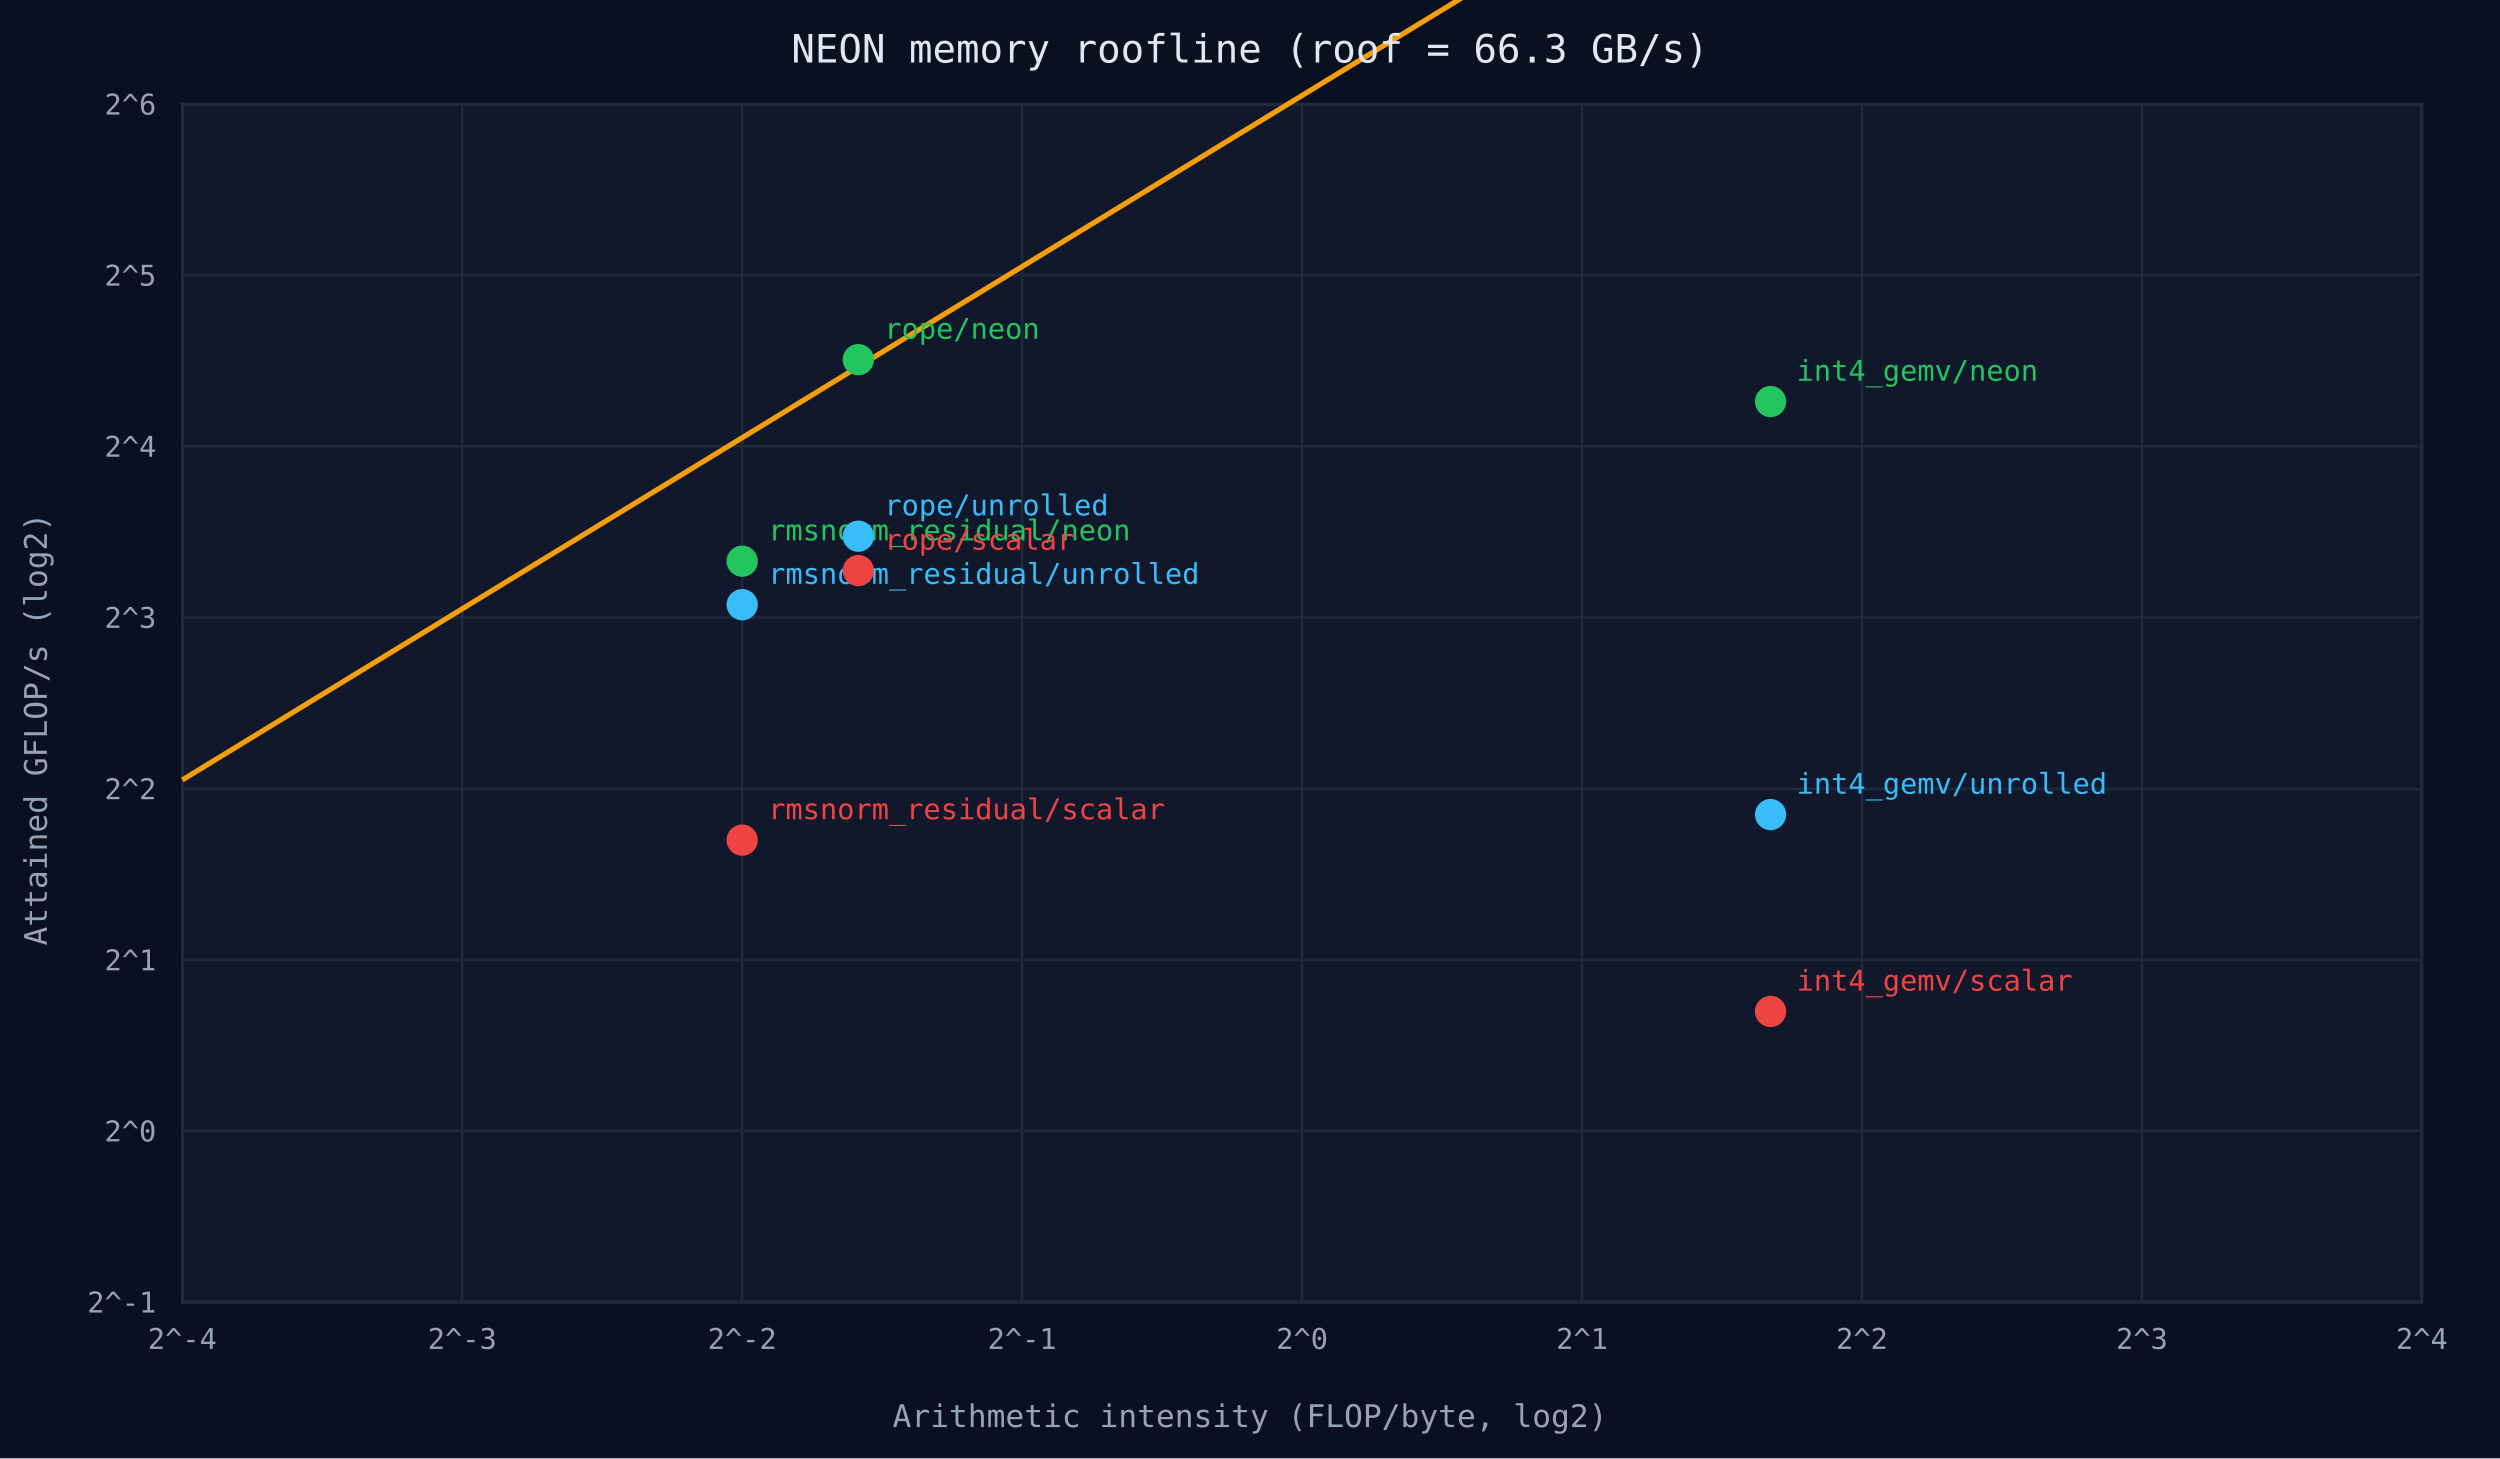
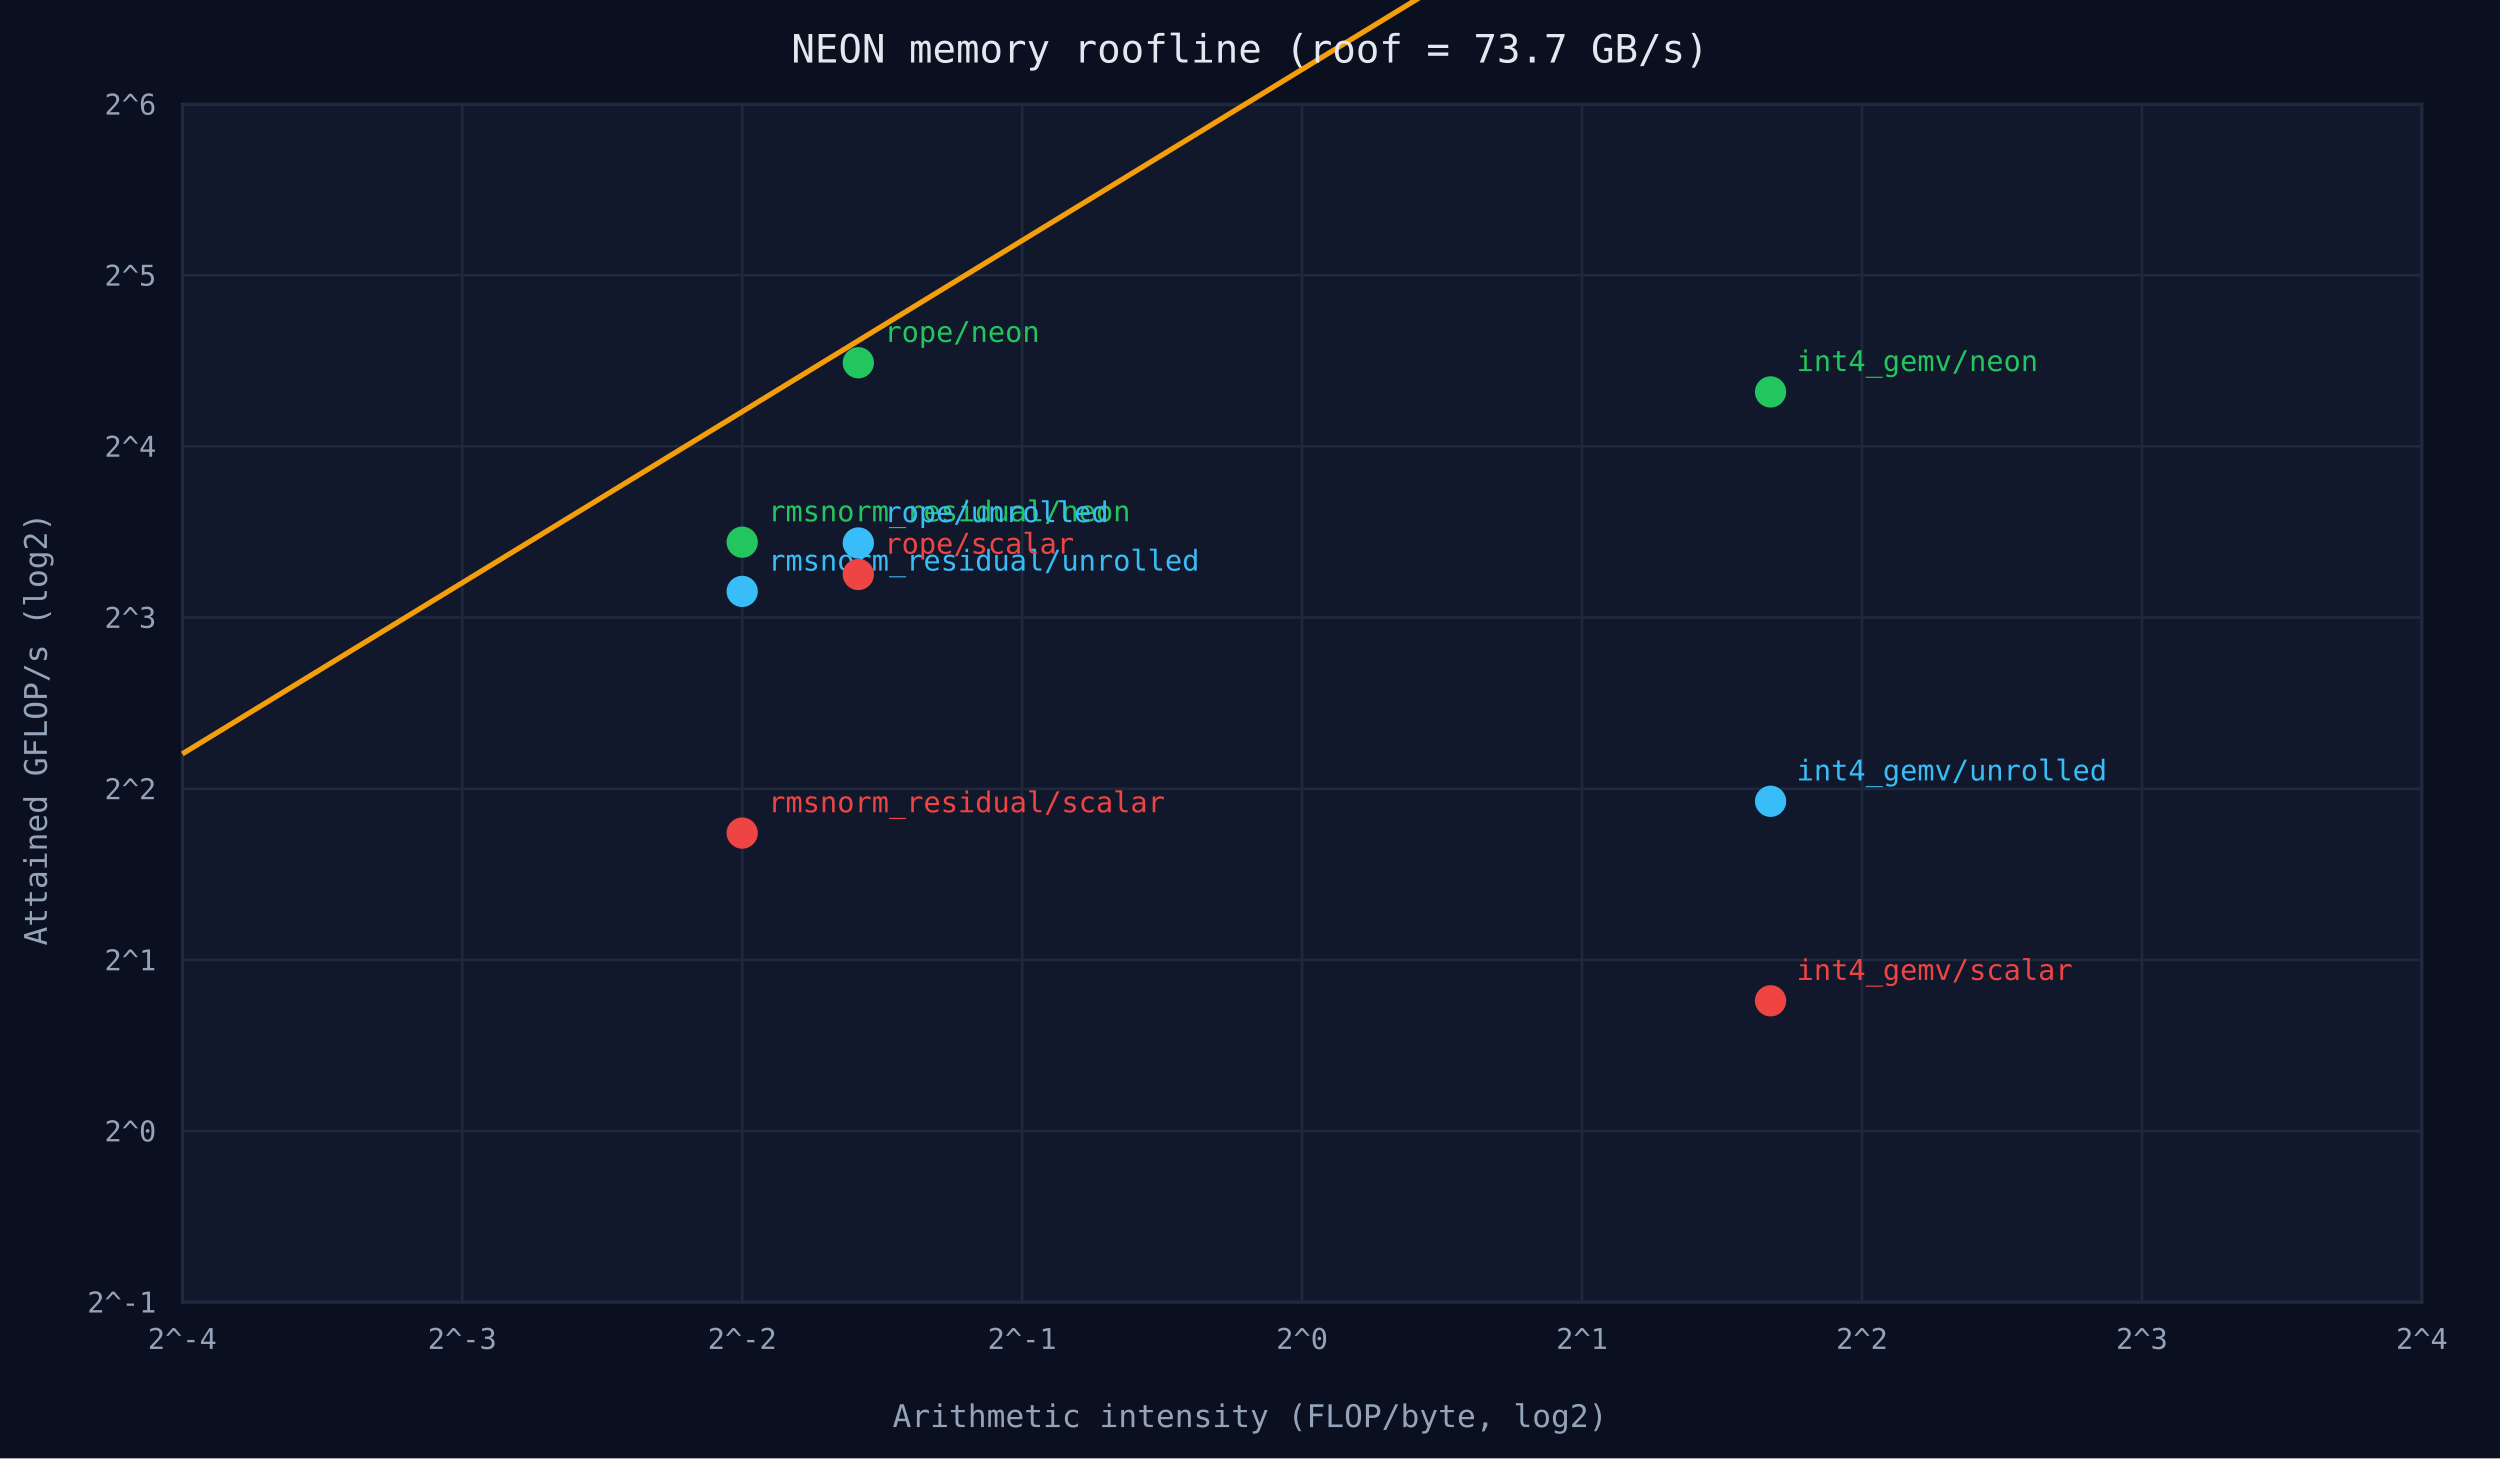
<svg xmlns="http://www.w3.org/2000/svg" width="960" height="560" viewBox="0 0 960 560" font-family="ui-monospace, monospace">
  <rect width="960" height="560" fill="#0b1020" />
  <rect x="70" y="40" width="860" height="460" fill="#11182b" stroke="#334155" />
  <line x1="70.0" y1="40" x2="70.0" y2="500" stroke="#1e293b" />
  <text x="70.0" y="518" fill="#94a3b8" font-size="11" text-anchor="middle">2^-4</text>
  <line x1="177.5" y1="40" x2="177.5" y2="500" stroke="#1e293b" />
  <text x="177.5" y="518" fill="#94a3b8" font-size="11" text-anchor="middle">2^-3</text>
  <line x1="285.0" y1="40" x2="285.0" y2="500" stroke="#1e293b" />
  <text x="285.0" y="518" fill="#94a3b8" font-size="11" text-anchor="middle">2^-2</text>
  <line x1="392.5" y1="40" x2="392.5" y2="500" stroke="#1e293b" />
  <text x="392.5" y="518" fill="#94a3b8" font-size="11" text-anchor="middle">2^-1</text>
  <line x1="500.0" y1="40" x2="500.0" y2="500" stroke="#1e293b" />
  <text x="500.0" y="518" fill="#94a3b8" font-size="11" text-anchor="middle">2^0</text>
  <line x1="607.5" y1="40" x2="607.5" y2="500" stroke="#1e293b" />
  <text x="607.5" y="518" fill="#94a3b8" font-size="11" text-anchor="middle">2^1</text>
  <line x1="715.0" y1="40" x2="715.0" y2="500" stroke="#1e293b" />
  <text x="715.0" y="518" fill="#94a3b8" font-size="11" text-anchor="middle">2^2</text>
  <line x1="822.5" y1="40" x2="822.5" y2="500" stroke="#1e293b" />
  <text x="822.5" y="518" fill="#94a3b8" font-size="11" text-anchor="middle">2^3</text>
  <line x1="930.0" y1="40" x2="930.0" y2="500" stroke="#1e293b" />
  <text x="930.0" y="518" fill="#94a3b8" font-size="11" text-anchor="middle">2^4</text>
  <line x1="70" y1="500.0" x2="930" y2="500.0" stroke="#1e293b" />
  <text x="60" y="504.0" fill="#94a3b8" font-size="11" text-anchor="end">2^-1</text>
  <line x1="70" y1="434.3" x2="930" y2="434.3" stroke="#1e293b" />
  <text x="60" y="438.3" fill="#94a3b8" font-size="11" text-anchor="end">2^0</text>
  <line x1="70" y1="368.6" x2="930" y2="368.6" stroke="#1e293b" />
  <text x="60" y="372.6" fill="#94a3b8" font-size="11" text-anchor="end">2^1</text>
  <line x1="70" y1="302.9" x2="930" y2="302.9" stroke="#1e293b" />
  <text x="60" y="306.9" fill="#94a3b8" font-size="11" text-anchor="end">2^2</text>
  <line x1="70" y1="237.1" x2="930" y2="237.1" stroke="#1e293b" />
  <text x="60" y="241.1" fill="#94a3b8" font-size="11" text-anchor="end">2^3</text>
  <line x1="70" y1="171.4" x2="930" y2="171.4" stroke="#1e293b" />
  <text x="60" y="175.4" fill="#94a3b8" font-size="11" text-anchor="end">2^4</text>
  <line x1="70" y1="105.7" x2="930" y2="105.7" stroke="#1e293b" />
  <text x="60" y="109.7" fill="#94a3b8" font-size="11" text-anchor="end">2^5</text>
  <line x1="70" y1="40.0" x2="930" y2="40.0" stroke="#1e293b" />
  <text x="60" y="44.0" fill="#94a3b8" font-size="11" text-anchor="end">2^6</text>
-   <line x1="70.0" y1="299.5" x2="930.0" y2="-226.2" stroke="#f59e0b" stroke-width="2" />
-   <circle cx="285.0" cy="322.6" r="6" fill="#ef4444" />
-   <text x="295.0" y="314.6" fill="#ef4444" font-size="11">rmsnorm_residual/scalar</text>
-   <circle cx="285.0" cy="232.2" r="6" fill="#38bdf8" />
-   <text x="295.0" y="224.2" fill="#38bdf8" font-size="11">rmsnorm_residual/unrolled</text>
-   <circle cx="285.0" cy="215.5" r="6" fill="#22c55e" />
-   <text x="295.0" y="207.5" fill="#22c55e" font-size="11">rmsnorm_residual/neon</text>
-   <circle cx="329.6" cy="219.1" r="6" fill="#ef4444" />
-   <text x="339.6" y="211.1" fill="#ef4444" font-size="11">rope/scalar</text>
-   <circle cx="329.6" cy="205.9" r="6" fill="#38bdf8" />
-   <text x="339.6" y="197.9" fill="#38bdf8" font-size="11">rope/unrolled</text>
-   <circle cx="329.6" cy="138.1" r="6" fill="#22c55e" />
-   <text x="339.6" y="130.1" fill="#22c55e" font-size="11">rope/neon</text>
-   <circle cx="679.9" cy="388.4" r="6" fill="#ef4444" />
-   <text x="689.9" y="380.4" fill="#ef4444" font-size="11">int4_gemv/scalar</text>
-   <circle cx="679.9" cy="312.8" r="6" fill="#38bdf8" />
-   <text x="689.9" y="304.8" fill="#38bdf8" font-size="11">int4_gemv/unrolled</text>
-   <circle cx="679.9" cy="154.2" r="6" fill="#22c55e" />
-   <text x="689.9" y="146.2" fill="#22c55e" font-size="11">int4_gemv/neon</text>
-   <text x="480.0" y="24" fill="#e2e8f0" font-size="15" text-anchor="middle">NEON memory roofline (roof = 66.3 GB/s)</text>
+   <line x1="70.0" y1="289.5" x2="930.0" y2="-236.2" stroke="#f59e0b" stroke-width="2" />
+   <circle cx="285.0" cy="319.9" r="6" fill="#ef4444" />
+   <text x="295.0" y="311.9" fill="#ef4444" font-size="11">rmsnorm_residual/scalar</text>
+   <circle cx="285.0" cy="227.1" r="6" fill="#38bdf8" />
+   <text x="295.0" y="219.1" fill="#38bdf8" font-size="11">rmsnorm_residual/unrolled</text>
+   <circle cx="285.0" cy="208.2" r="6" fill="#22c55e" />
+   <text x="295.0" y="200.2" fill="#22c55e" font-size="11">rmsnorm_residual/neon</text>
+   <circle cx="329.6" cy="220.6" r="6" fill="#ef4444" />
+   <text x="339.6" y="212.6" fill="#ef4444" font-size="11">rope/scalar</text>
+   <circle cx="329.6" cy="208.5" r="6" fill="#38bdf8" />
+   <text x="339.6" y="200.5" fill="#38bdf8" font-size="11">rope/unrolled</text>
+   <circle cx="329.6" cy="139.3" r="6" fill="#22c55e" />
+   <text x="339.6" y="131.3" fill="#22c55e" font-size="11">rope/neon</text>
+   <circle cx="679.9" cy="384.3" r="6" fill="#ef4444" />
+   <text x="689.9" y="376.3" fill="#ef4444" font-size="11">int4_gemv/scalar</text>
+   <circle cx="679.9" cy="307.7" r="6" fill="#38bdf8" />
+   <text x="689.9" y="299.7" fill="#38bdf8" font-size="11">int4_gemv/unrolled</text>
+   <circle cx="679.9" cy="150.5" r="6" fill="#22c55e" />
+   <text x="689.9" y="142.5" fill="#22c55e" font-size="11">int4_gemv/neon</text>
+   <text x="480.0" y="24" fill="#e2e8f0" font-size="15" text-anchor="middle">NEON memory roofline (roof = 73.7 GB/s)</text>
  <text x="480.0" y="548" fill="#94a3b8" font-size="12" text-anchor="middle">Arithmetic intensity (FLOP/byte, log2)</text>
  <text x="18" y="280.0" fill="#94a3b8" font-size="12" transform="rotate(-90 18 280.0)" text-anchor="middle">Attained GFLOP/s (log2)</text>
</svg>
